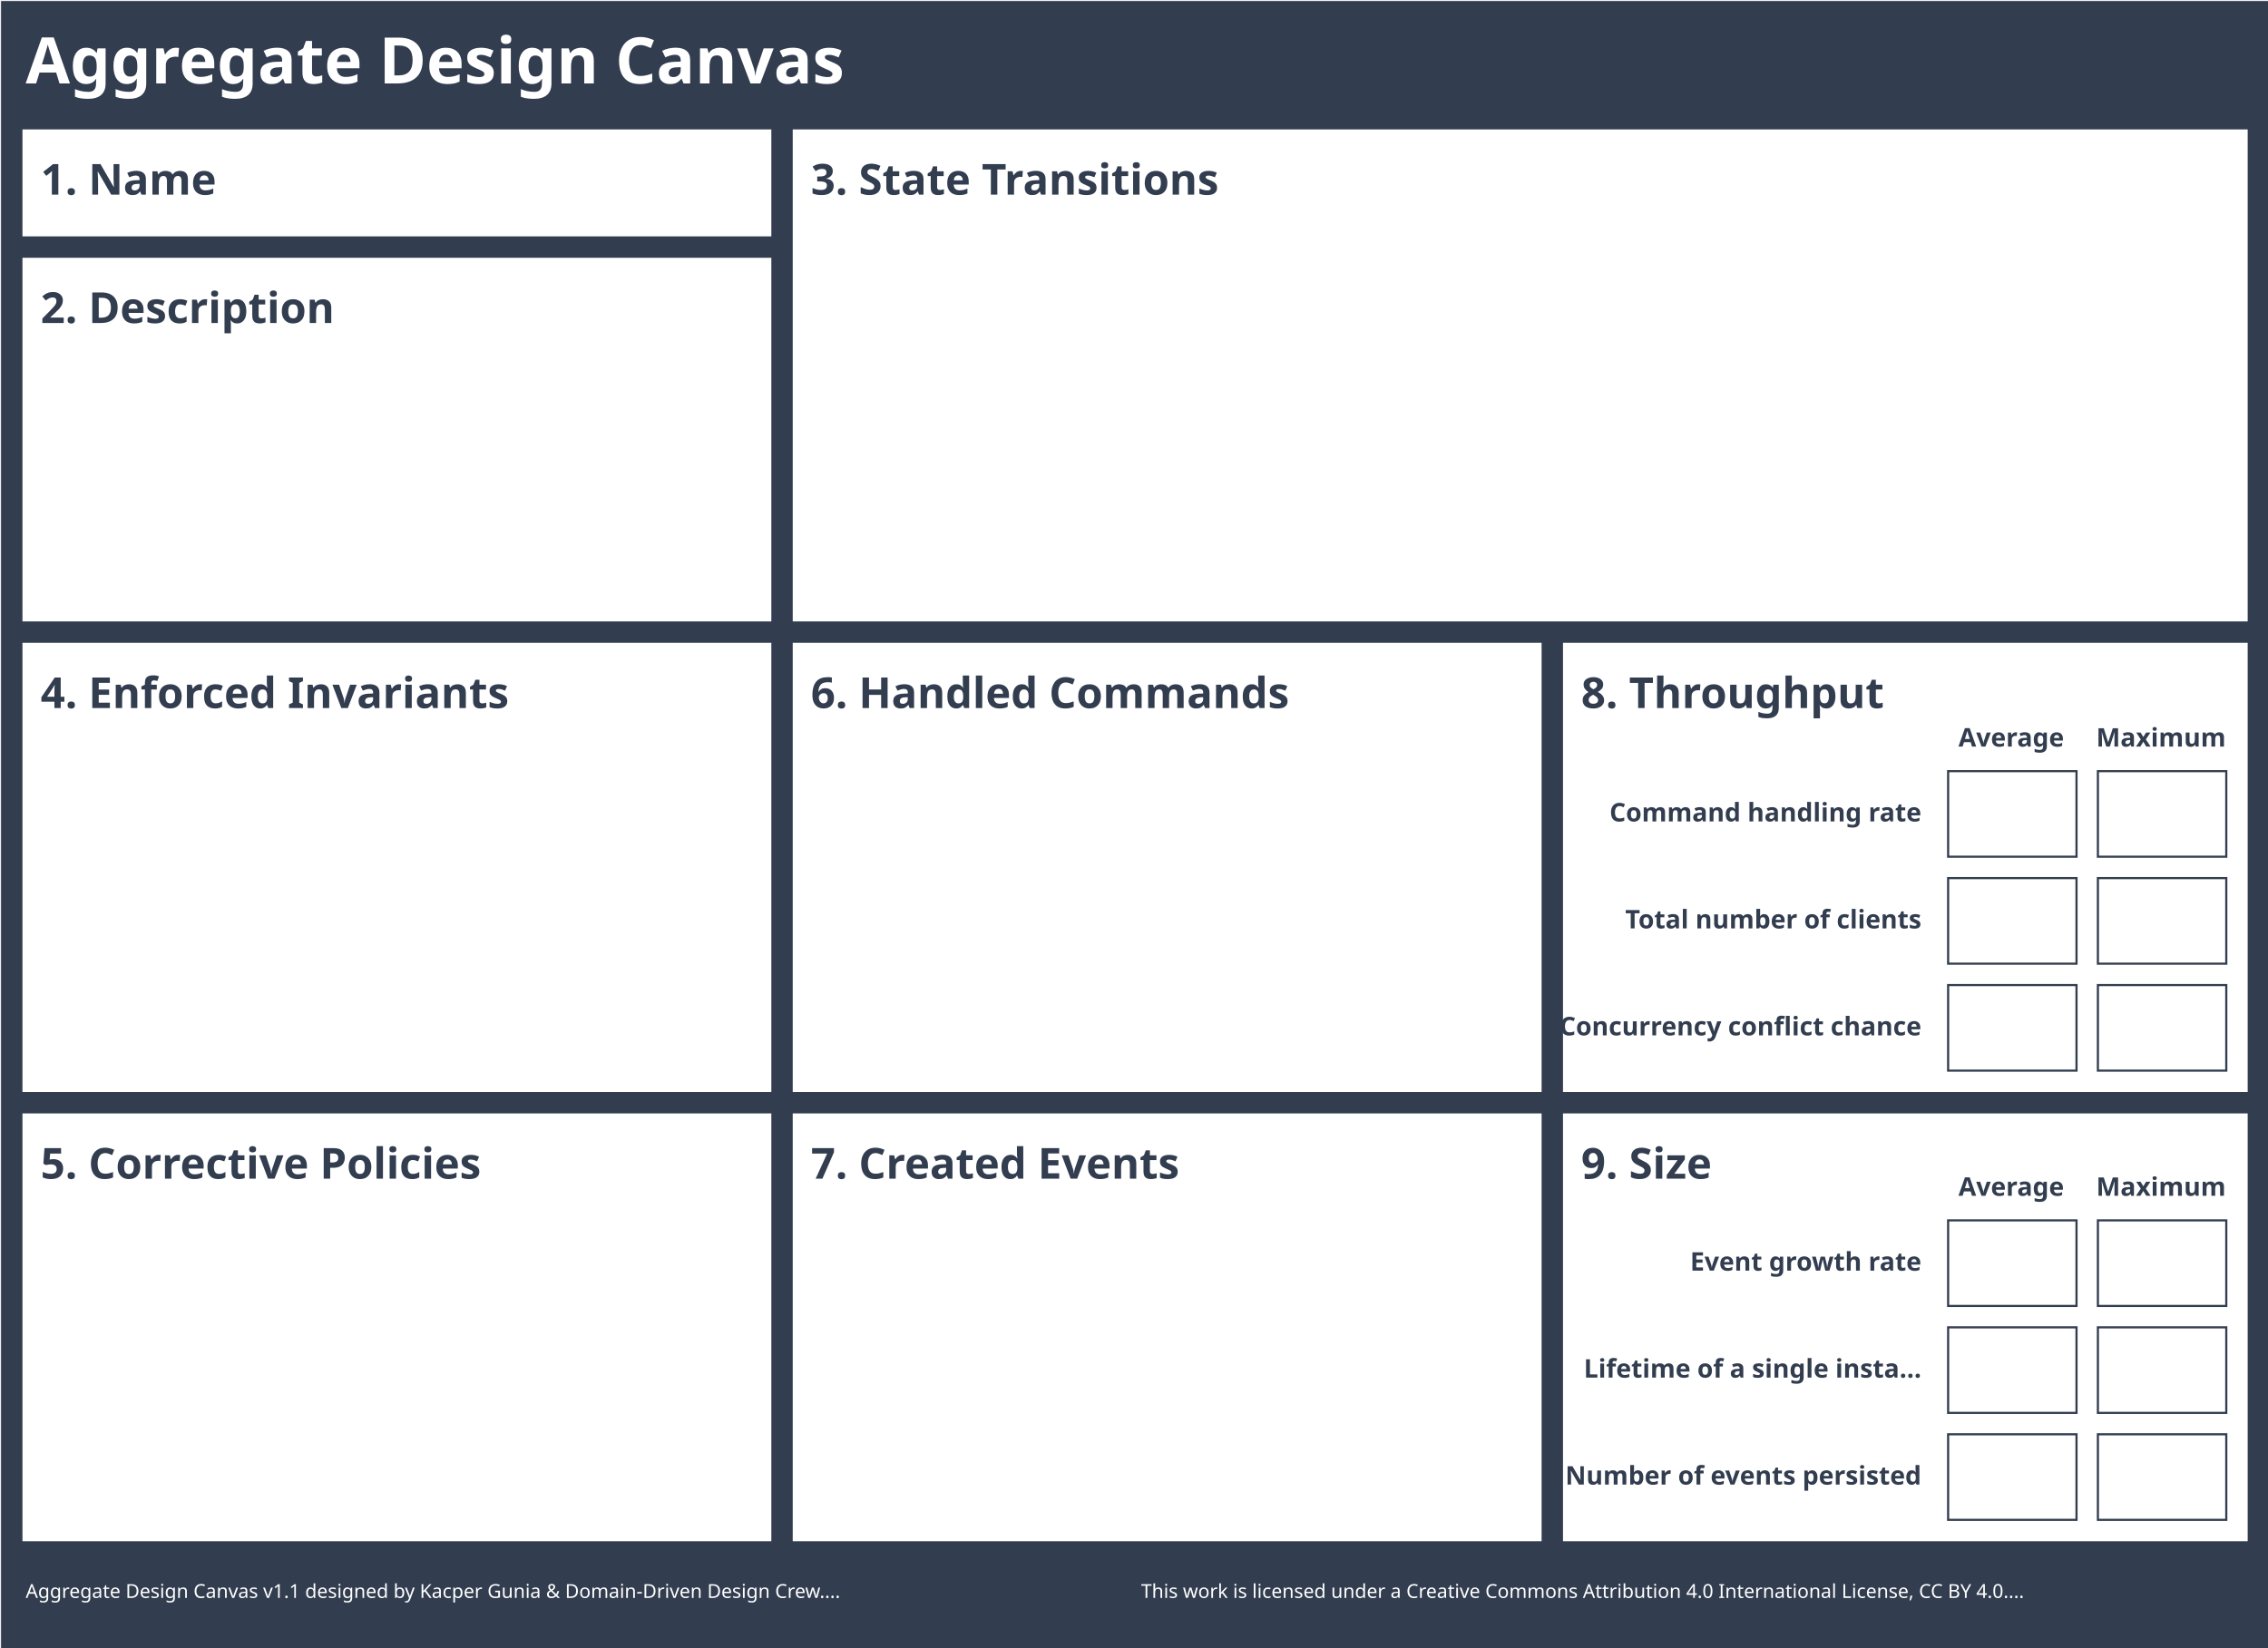
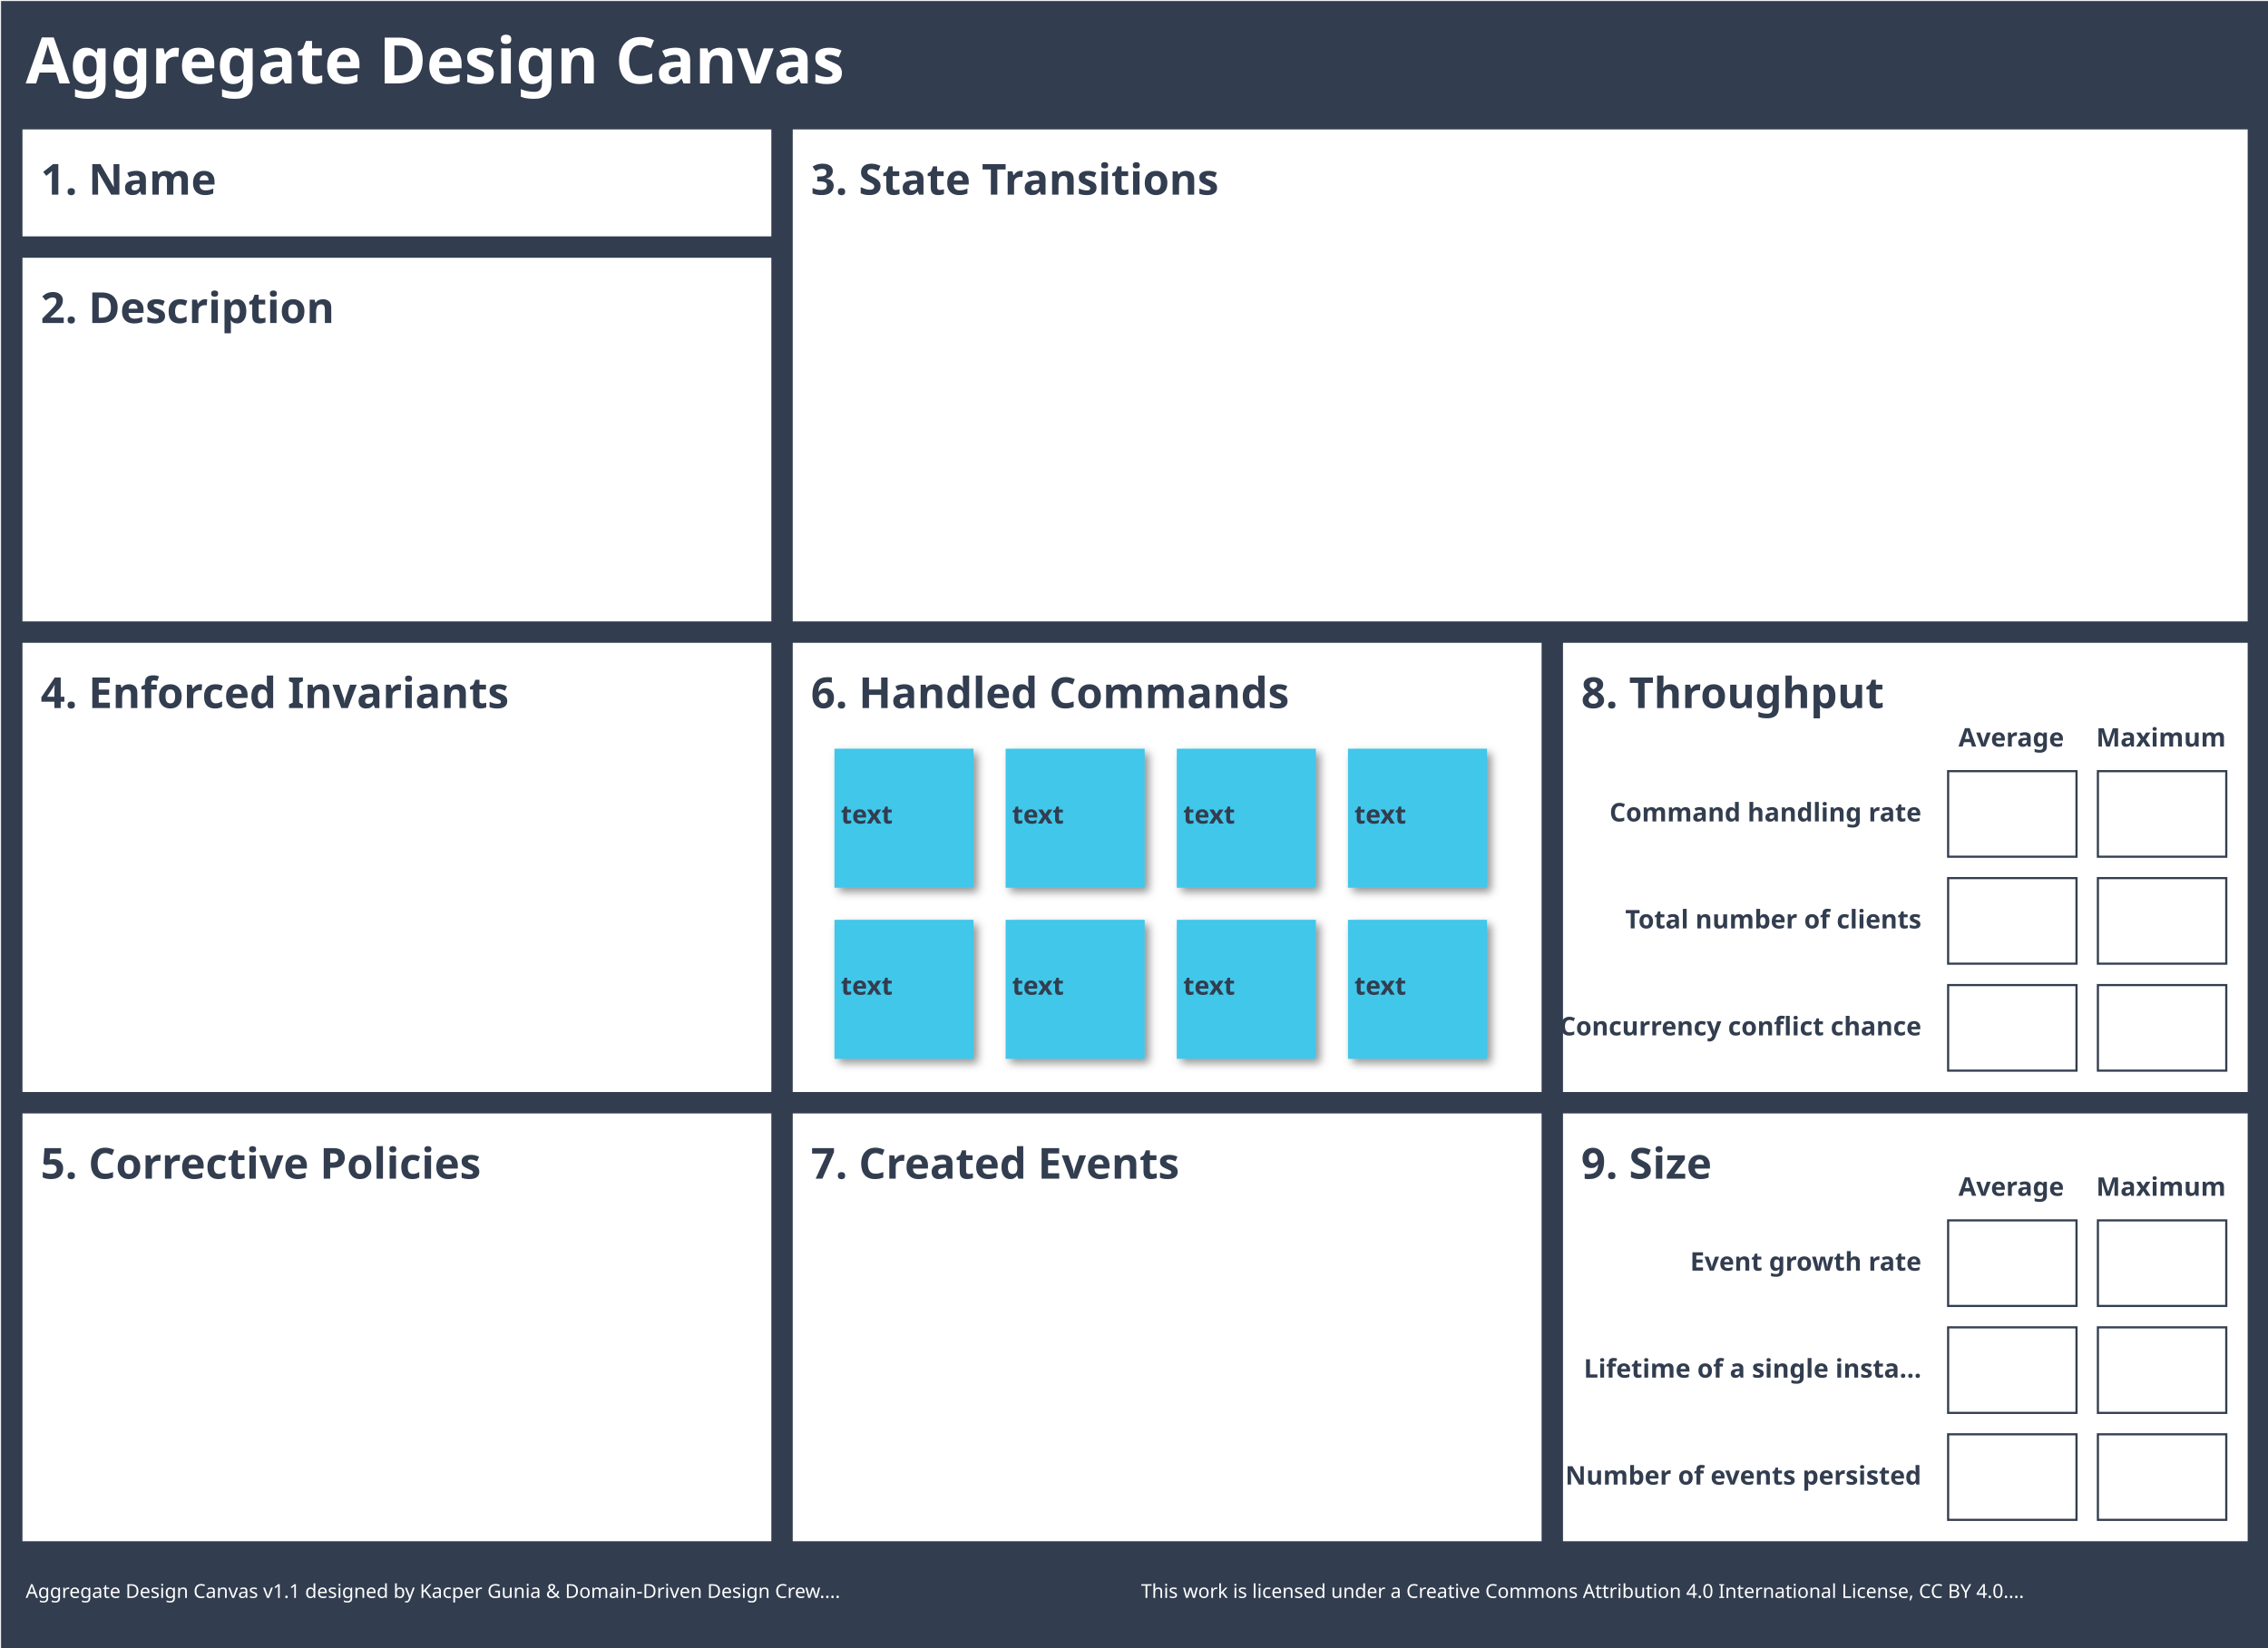
<svg xmlns="http://www.w3.org/2000/svg" version="1.1" width="1060px" height="770px" viewBox="-0.5 -0.5 1060 770">
+   <defs>
+     <filter id="dropShadow" x="-20%" y="-20%" width="140%" height="140%">
+       <feDropShadow dx="2" dy="2" stdDeviation="2" flood-color="#888" flood-opacity="0.9" />
+     </filter>
+   </defs>
  <g>
    <rect x="0" y="0" width="1060" height="770" fill="#323d4f" stroke="none" pointer-events="all" />
    <rect x="370" y="60" width="680" height="230" fill="rgb(255, 255, 255)" stroke="none" pointer-events="all" />
    <g transform="translate(-0.5 -0.5)">
      <text x="379" y="91" fill="#323D4F" font-family="IBM Plex Sans" font-size="20px" font-weight="bold">3. State
                Transitions
            </text>
    </g>
    <rect x="10" y="60" width="350" height="50" fill="rgb(255, 255, 255)" stroke="none" pointer-events="all" />
    <g transform="translate(-0.5 -0.5)">
      <text id="nameText" x="19" y="91" fill="#323D4F" font-family="IBM Plex Sans" font-size="20px" font-weight="bold">1. Name
            </text>
    </g>
    <rect x="10" y="10" width="1040" height="40" fill="#323d4f" stroke="none" pointer-events="all" />
    <g transform="translate(-0.5 -0.5)">
      <text x="12" y="39" fill="#FFFFFF" font-family="IBM Plex Sans" font-size="30px" font-weight="bold">Aggregate
                Design Canvas
            </text>
    </g>
    <rect x="10" y="726" width="428.57" height="35.65" fill="none" stroke="none" pointer-events="all" />
    <g transform="translate(-0.5 -0.5)">
      <text x="12" y="747" fill="#FFFFFF" font-family="IBM Plex Sans" font-size="9px">Aggregate Design Canvas v1.1
                designed by Kacper Gunia &amp; Domain-Driven Design Crew....
            </text>
    </g>
    <rect x="480" y="726" width="468.43" height="35.65" fill="none" stroke="none" pointer-events="all" />
    <g transform="translate(-0.5 -0.5)">
      <text x="946" y="747" fill="#FFFFFF" font-family="IBM Plex Sans" font-size="9px" text-anchor="end">This work
                is licensed under a Creative Commons Attribution 4.0 International License, CC BY 4.0....
            </text>
    </g>
    <rect x="10" y="300" width="350" height="210" fill="rgb(255, 255, 255)" stroke="none" pointer-events="all" />
    <g transform="translate(-0.5 -0.5)">
      <text x="19" y="331" fill="#323D4F" font-family="IBM Plex Sans" font-size="20px" font-weight="bold">4.
                Enforced Invariants
            </text>
    </g>
    <rect x="10" y="520" width="350" height="200" fill="rgb(255, 255, 255)" stroke="none" pointer-events="all" />
    <g transform="translate(-0.5 -0.5)">
      <text x="19" y="551" fill="#323D4F" font-family="IBM Plex Sans" font-size="20px" font-weight="bold">5.
                Corrective Policies
            </text>
    </g>
    <rect id="handledCommandsRect" x="370" y="300" width="350" height="210" fill="rgb(255, 255, 255)" stroke="none" pointer-events="all" />
    <g id="handledCommandsGroup" transform="translate(-0.5 -0.5)">
      <text id="handledCommandsText" x="379" y="331" fill="#323D4F" font-family="IBM Plex Sans" font-size="20px" font-weight="bold">6.
                Handled Commands
            </text>
+       <g id="cardsHc">
+         <rect id="rectHc1" x="390" y="350" width="65" height="65" style="fill:#40C7EA;stroke:none;" filter="url(#dropShadow)" />
+         <text id="txtHc1" x="393" y="385" font-family="IBM Plex Sans" font-size="12" font-weight="bold" style="fill:#323D4F;">text</text>
+         <rect id="rectHc2" x="470" y="350" width="65" height="65" style="fill:#40C7EA;stroke:none;" filter="url(#dropShadow)" />
+         <text id="txtHc2" x="473" y="385" font-family="IBM Plex Sans" font-size="12" font-weight="bold" style="fill:#323D4F;">text</text>
+         <rect id="rectHc3" x="550" y="350" width="65" height="65" style="fill:#40C7EA;stroke:none;" filter="url(#dropShadow)" />
+         <text id="txtHc3" x="553" y="385" font-family="IBM Plex Sans" font-size="12" font-weight="bold" style="fill:#323D4F;">text</text>
+         <rect id="rectHc4" x="630" y="350" width="65" height="65" style="fill:#40C7EA;stroke:none;" filter="url(#dropShadow)" />
+         <text id="txtHc4" x="633" y="385" font-family="IBM Plex Sans" font-size="12" font-weight="bold" style="fill:#323D4F;">text</text>
+         <rect id="rectHc5" x="390" y="430" width="65" height="65" style="fill:#40C7EA;stroke:none;" filter="url(#dropShadow)" />
+         <text id="txtHc5" x="393" y="465" font-family="IBM Plex Sans" font-size="12" font-weight="bold" style="fill:#323D4F;">text</text>
+         <rect id="rectHc6" x="470" y="430" width="65" height="65" style="fill:#40C7EA;stroke:none;" filter="url(#dropShadow)" />
+         <text id="txtHc6" x="473" y="465" font-family="IBM Plex Sans" font-size="12" font-weight="bold" style="fill:#323D4F;">text</text>
+         <rect id="rectHc7" x="550" y="430" width="65" height="65" style="fill:#40C7EA;stroke:none;" filter="url(#dropShadow)" />
+         <text id="txtHc7" x="553" y="465" font-family="IBM Plex Sans" font-size="12" font-weight="bold" style="fill:#323D4F;">text</text>
+         <rect id="rectHc8" x="630" y="430" width="65" height="65" style="fill:#40C7EA;stroke:none;" filter="url(#dropShadow)" />
+         <text id="txtHc8" x="633" y="465" font-family="IBM Plex Sans" font-size="12" font-weight="bold" style="fill:#323D4F;">text</text>
+       </g>
    </g>
    <rect x="730" y="300" width="320" height="210" fill="rgb(255, 255, 255)" stroke="none" pointer-events="all" />
    <g transform="translate(-0.5 -0.5)">
      <text x="739" y="331" fill="#323D4F" font-family="IBM Plex Sans" font-size="20px" font-weight="bold">8.
                Throughput
            </text>
    </g>
    <rect x="910" y="360" width="60" height="40" fill="rgb(255, 255, 255)" stroke="#323d4f" pointer-events="all" />
    <rect x="980" y="360" width="60" height="40" fill="rgb(255, 255, 255)" stroke="#323d4f" pointer-events="all" />
    <rect x="910" y="330" width="60" height="30" fill="none" stroke="none" pointer-events="all" />
    <g transform="translate(-0.5 -0.5)">
      <text x="940" y="349" fill="#323D4F" font-family="IBM Plex Sans" font-size="12px" text-anchor="middle" font-weight="bold">Average
            </text>
    </g>
    <rect x="980" y="330" width="60" height="30" fill="none" stroke="none" pointer-events="all" />
    <g transform="translate(-0.5 -0.5)">
      <text x="1010" y="349" fill="#323D4F" font-family="IBM Plex Sans" font-size="12px" text-anchor="middle" font-weight="bold">Maximum
            </text>
    </g>
    <rect x="740" y="365" width="160" height="30" fill="none" stroke="none" pointer-events="all" />
    <g transform="translate(-0.5 -0.5)">
      <text x="898" y="384" fill="#323D4F" font-family="IBM Plex Sans" font-size="12px" text-anchor="end" font-weight="bold">Command handling rate
            </text>
    </g>
  </g>
  <rect x="740" y="415" width="160" height="30" fill="none" stroke="none" pointer-events="all" />
  <g transform="translate(-0.5 -0.5)">
    <text x="898" y="434" fill="#323D4F" font-family="IBM Plex Sans" font-size="12px" text-anchor="end" font-weight="bold">Total number of clients
        </text>
  </g>
  <rect x="740" y="465" width="160" height="30" fill="none" stroke="none" pointer-events="all" />
  <g transform="translate(-0.5 -0.5)">
    <text x="898" y="484" fill="#323D4F" font-family="IBM Plex Sans" font-size="12px" text-anchor="end" font-weight="bold">Concurrency conflict chance
        </text>
  </g>
  <rect x="730" y="520" width="320" height="200" fill="rgb(255, 255, 255)" stroke="none" pointer-events="all" />
  <g transform="translate(-0.5 -0.5)">
    <text x="739" y="551" fill="#323D4F" font-family="IBM Plex Sans" font-size="20px" font-weight="bold">9. Size
        </text>
  </g>
  <rect x="740" y="575" width="160" height="30" fill="none" stroke="none" pointer-events="all" />
  <g transform="translate(-0.5 -0.5)">
    <text x="898" y="594" fill="#323D4F" font-family="IBM Plex Sans" font-size="12px" text-anchor="end" font-weight="bold">Event growth rate
        </text>
  </g>
  <rect x="740" y="625" width="160" height="30" fill="none" stroke="none" pointer-events="all" />
  <g transform="translate(-0.5 -0.5)">
    <text x="898" y="644" fill="#323D4F" font-family="IBM Plex Sans" font-size="12px" text-anchor="end" font-weight="bold">Lifetime of a single insta...
        </text>
  </g>
  <rect x="740" y="675" width="160" height="30" fill="none" stroke="none" pointer-events="all" />
  <g transform="translate(-0.5 -0.5)">
    <text x="898" y="694" fill="#323D4F" font-family="IBM Plex Sans" font-size="12px" text-anchor="end" font-weight="bold">Number of events persisted
        </text>
  </g>
  <rect x="370" y="520" width="350" height="200" fill="rgb(255, 255, 255)" stroke="none" pointer-events="all" />
  <g transform="translate(-0.5 -0.5)">
    <text x="379" y="551" fill="#323D4F" font-family="IBM Plex Sans" font-size="20px" font-weight="bold">7. Created
            Events
        </text>
  </g>
  <rect id="descriptionRect" x="10" y="120" width="350" height="170" fill="rgb(255, 255, 255)" stroke="none" pointer-events="all" />
  <g transform="translate(-0.5 -0.5)">
    <text x="19" y="151" fill="#323D4F" font-family="IBM Plex Sans" font-size="20px" font-weight="bold">2.
            Description
        </text>
    <text id="descriptionText" x="19" y="151" fill="#323D4F" font-family="IBM Plex Sans" font-size="16px" />
  </g>
  <rect x="980" y="410" width="60" height="40" fill="rgb(255, 255, 255)" stroke="#323d4f" pointer-events="all" />
  <rect x="910" y="410" width="60" height="40" fill="rgb(255, 255, 255)" stroke="#323d4f" pointer-events="all" />
  <rect x="910" y="460" width="60" height="40" fill="rgb(255, 255, 255)" stroke="#323d4f" pointer-events="all" />
  <rect x="980" y="460" width="60" height="40" fill="rgb(255, 255, 255)" stroke="#323d4f" pointer-events="all" />
  <rect x="910" y="540" width="60" height="30" fill="none" stroke="none" pointer-events="all" />
  <g transform="translate(-0.5 -0.5)">
    <text x="940" y="559" fill="#323D4F" font-family="IBM Plex Sans" font-size="12px" text-anchor="middle" font-weight="bold">Average
        </text>
  </g>
  <rect x="980" y="540" width="60" height="30" fill="none" stroke="none" pointer-events="all" />
  <g transform="translate(-0.5 -0.5)">
    <text x="1010" y="559" fill="#323D4F" font-family="IBM Plex Sans" font-size="12px" text-anchor="middle" font-weight="bold">Maximum
        </text>
  </g>
  <rect x="980" y="570" width="60" height="40" fill="rgb(255, 255, 255)" stroke="#323d4f" pointer-events="all" />
  <rect x="910" y="570" width="60" height="40" fill="rgb(255, 255, 255)" stroke="#323d4f" pointer-events="all" />
  <rect x="910" y="620" width="60" height="40" fill="rgb(255, 255, 255)" stroke="#323d4f" pointer-events="all" />
  <rect x="980" y="620" width="60" height="40" fill="rgb(255, 255, 255)" stroke="#323d4f" pointer-events="all" />
  <rect x="980" y="670" width="60" height="40" fill="rgb(255, 255, 255)" stroke="#323d4f" pointer-events="all" />
  <rect x="910" y="670" width="60" height="40" fill="rgb(255, 255, 255)" stroke="#323d4f" pointer-events="all" />
</svg>
